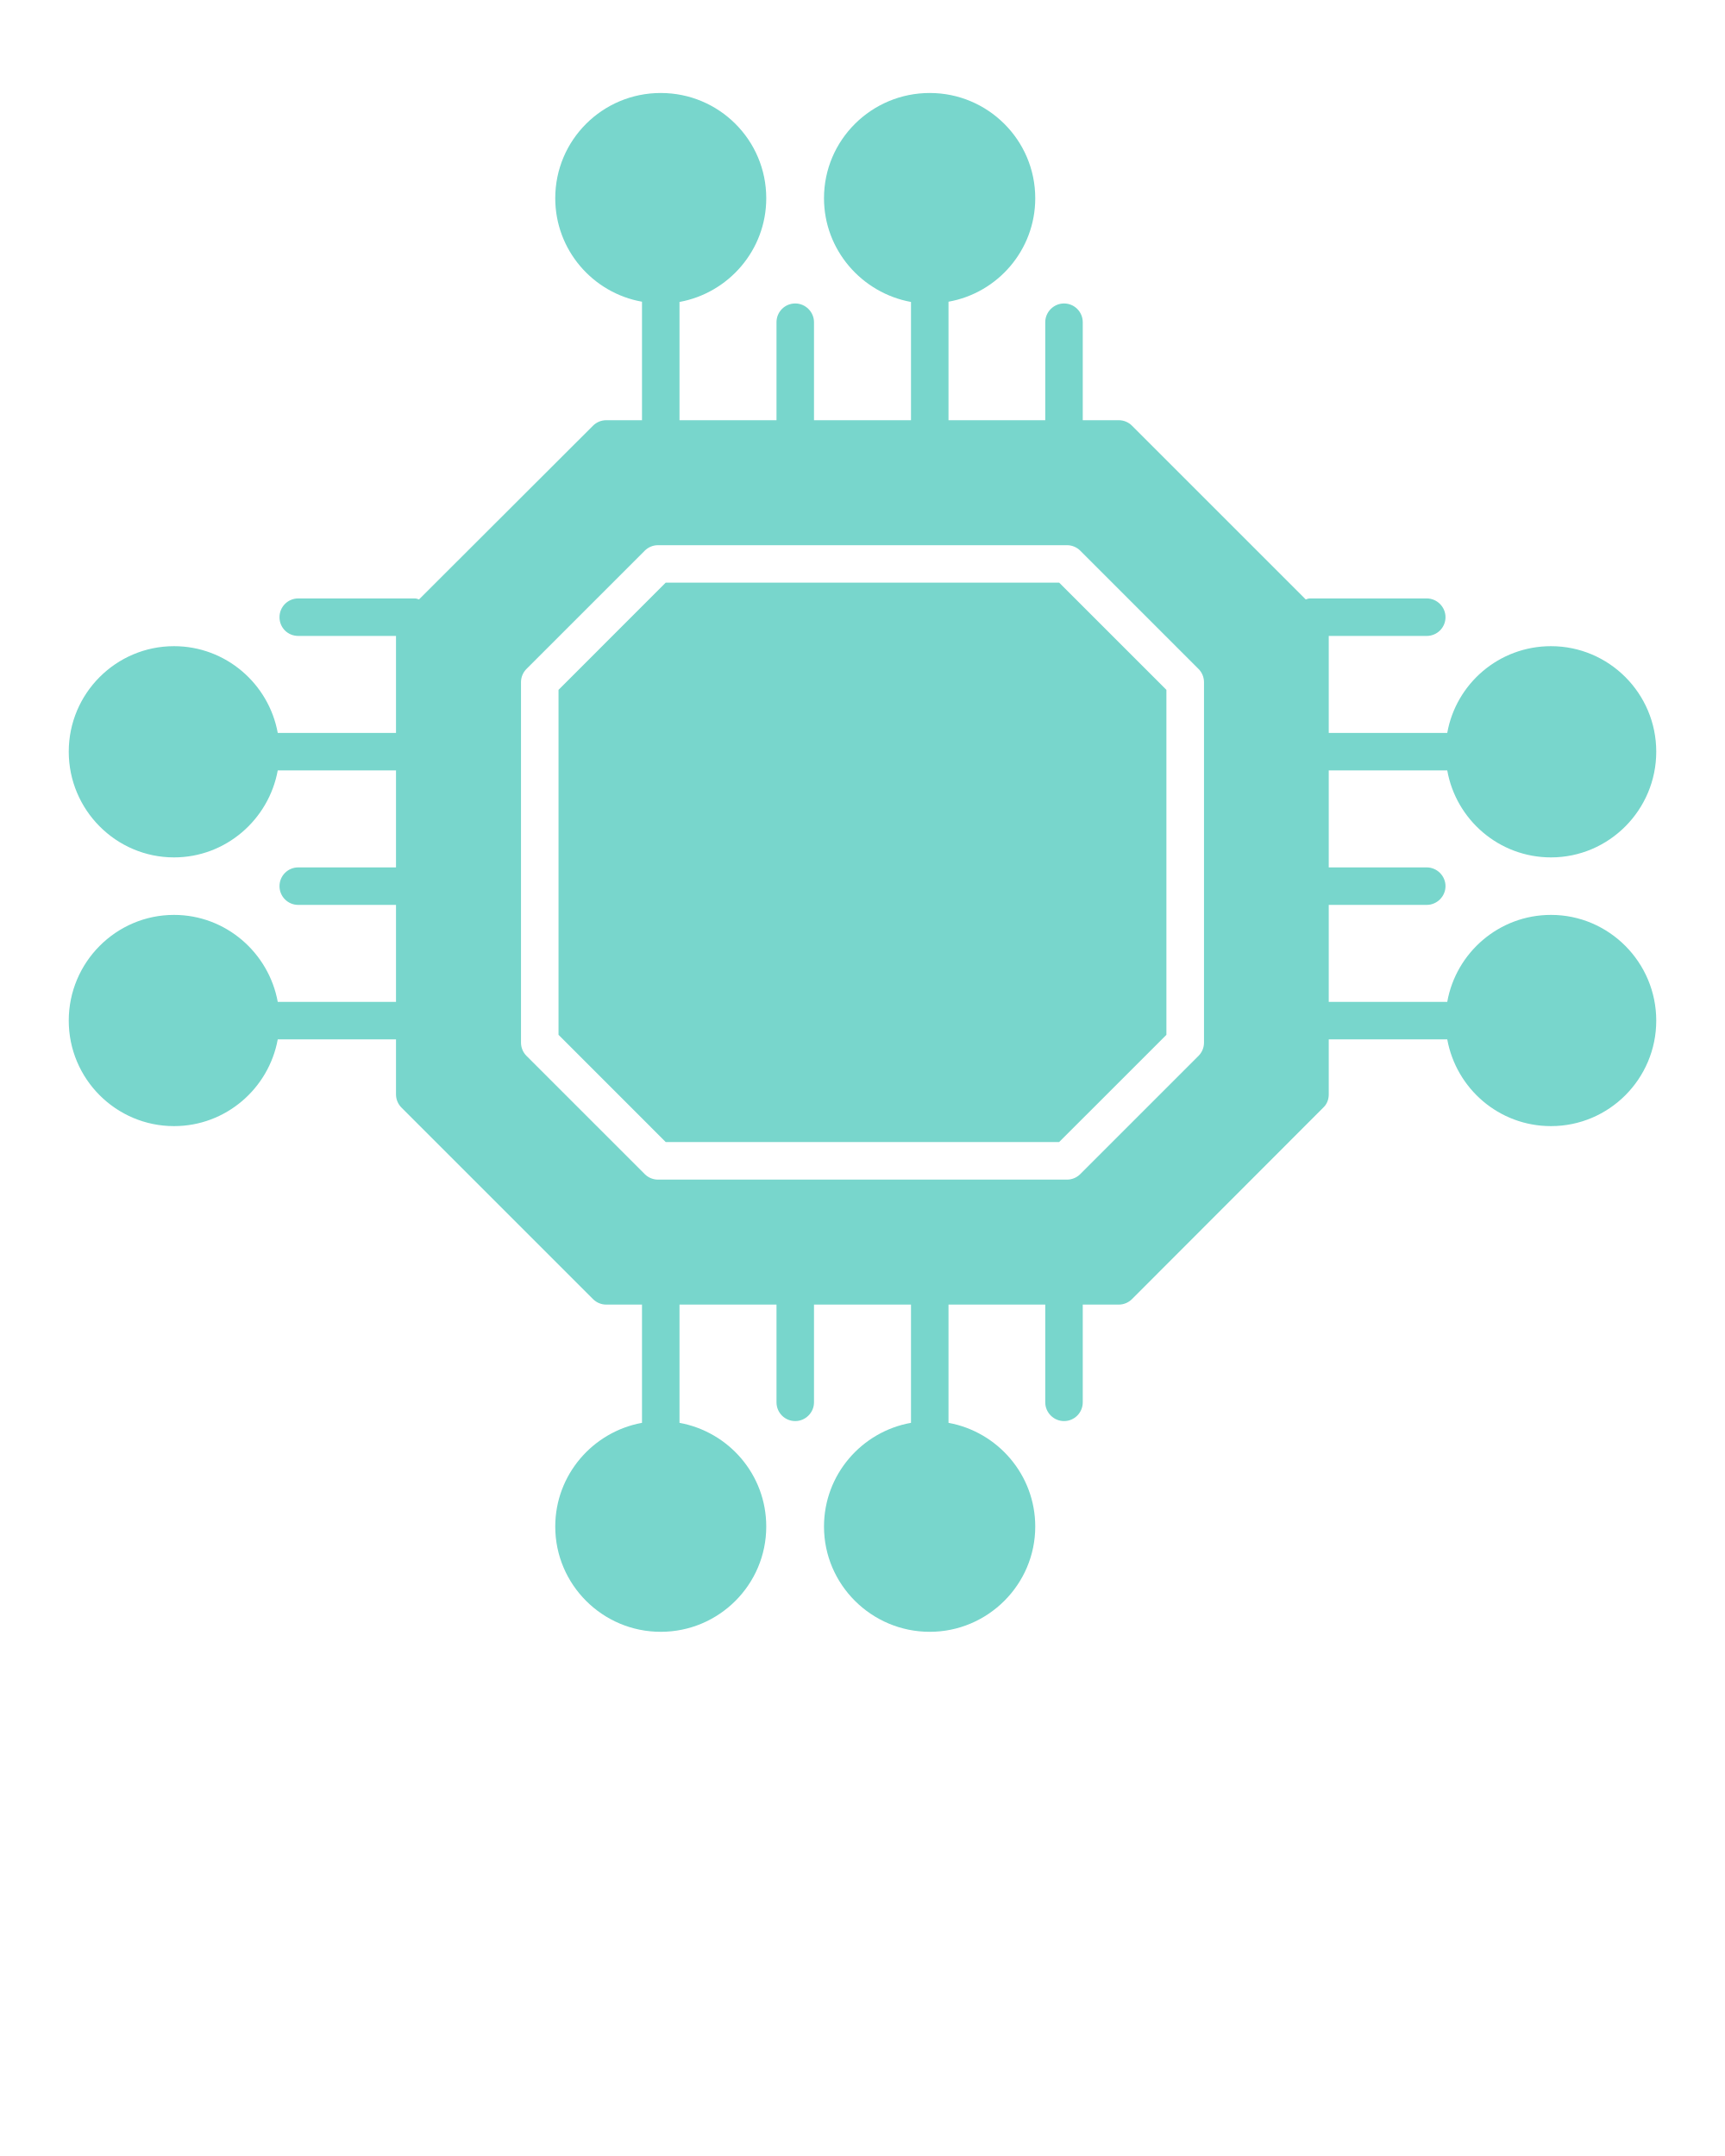
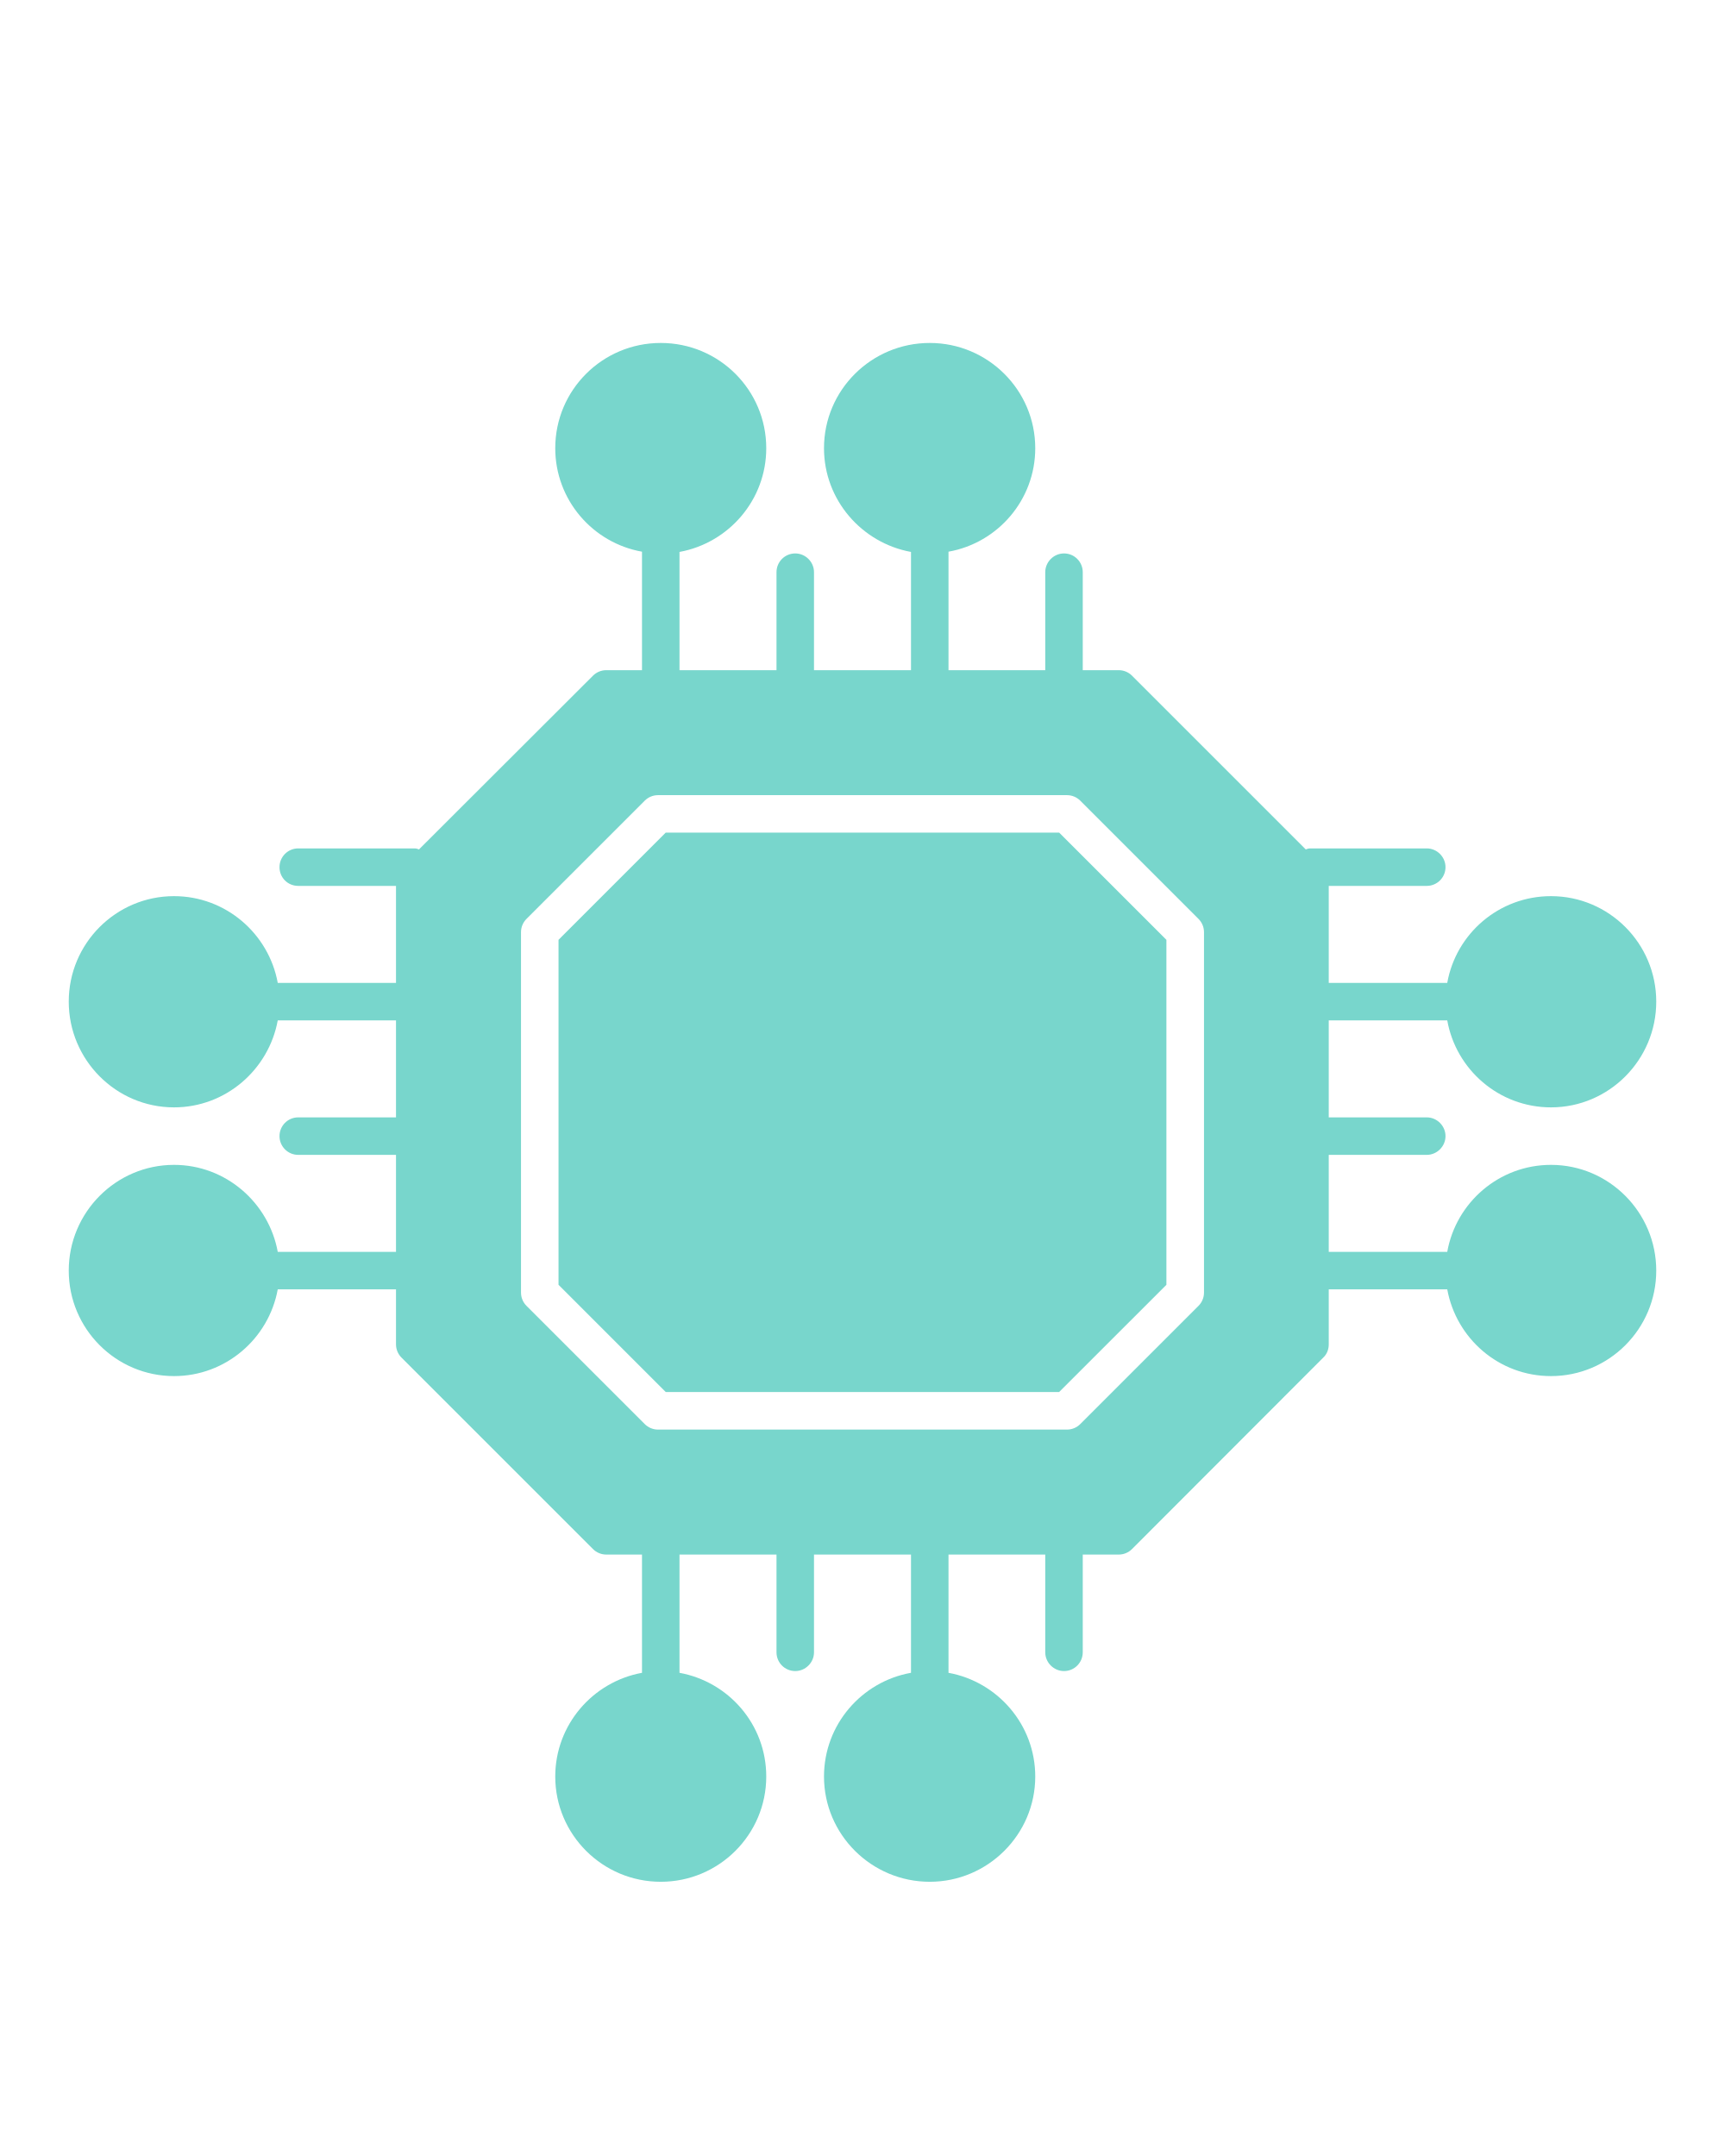
- <svg xmlns="http://www.w3.org/2000/svg" version="1.1" x="0px" y="0px" viewBox="0 0 69 86.25" style="enable-background:new 0 0 69 69;" xml:space="preserve">
+ <svg xmlns="http://www.w3.org/2000/svg" version="1.1" x="0px" y="0px" viewBox="0 -10 69 86.25" style="enable-background:new 0 0 69 69;" xml:space="preserve">
  <g>
    <polygon fill="rgb(120, 214, 204)" points="26.629,23.308 22.341,27.597 22.341,41.398 26.629,45.687 42.366,45.687 46.656,41.398    46.656,27.597 42.366,23.308  " />
    <path fill="rgb(120, 214, 204)" d="M62.04,36.6c-2.08,0-3.8,1.51-4.15,3.48h-4.74v-3.88h3.92c0.41,0,0.75-0.34,0.75-0.75   c0-0.41-0.34-0.75-0.75-0.75h-3.92v-3.88h4.74c0.35,1.97,2.07,3.48,4.15,3.48   c2.32,0,4.21-1.9,4.21-4.23c0-2.33-1.89-4.22-4.21-4.22c-2.08,0-3.8,1.5-4.15,3.47   h-4.74v-3.88h3.92c0.41,0,0.75-0.33,0.75-0.75c0-0.41-0.34-0.75-0.75-0.75h-4.67   c-0.06,0-0.11,0.02-0.17,0.04L45.28,17.03c-0.14-0.14-0.33-0.22-0.53-0.22h-1.44v-3.92   c0-0.41-0.33-0.75-0.75-0.75c-0.41,0-0.75,0.34-0.75,0.75v3.92h-3.87v-4.74   c1.97-0.35,3.47-2.07,3.47-4.14c0-2.33-1.9-4.21-4.22-4.21   c-2.33,0-4.23,1.88-4.23,4.21c0,2.07,1.51,3.79,3.48,4.15v4.73H32.56v-3.92   c0-0.41-0.34-0.75-0.75-0.75c-0.42,0-0.75,0.34-0.75,0.75v3.92h-3.88v-4.73   c1.97-0.36,3.47-2.08,3.47-4.15c0-2.33-1.89-4.21-4.22-4.21   c-2.33,0-4.22,1.88-4.22,4.21c0,2.07,1.5,3.79,3.47,4.14v4.74H24.25   c-0.2,0-0.39,0.08-0.53,0.22l-6.96,6.95c-0.05-0.02-0.11-0.04-0.17-0.04h-4.66   c-0.42,0-0.75,0.34-0.75,0.75c0,0.42,0.33,0.75,0.75,0.75h3.91v3.88h-4.73   c-0.36-1.97-2.08-3.47-4.15-3.47c-2.32,0-4.21,1.89-4.21,4.22   c0,2.33,1.89,4.23,4.21,4.23c2.07,0,3.79-1.51,4.15-3.48h4.73v3.88h-3.91   c-0.42,0-0.75,0.34-0.75,0.75c0,0.41,0.33,0.75,0.75,0.75h3.91v3.88h-4.73   c-0.36-1.97-2.08-3.48-4.15-3.48c-2.32,0-4.21,1.9-4.21,4.23   c0,2.33,1.89,4.22,4.21,4.22c2.07,0,3.79-1.5,4.15-3.47h4.73V43.78   c0,0.2,0.08,0.39,0.22,0.53L23.72,51.97c0.14,0.14,0.33,0.22,0.53,0.22h1.43v4.73   c-1.97,0.36-3.47,2.08-3.47,4.15c0,2.32,1.89,4.21,4.22,4.21   c2.33,0,4.22-1.89,4.22-4.21c0-2.08-1.5-3.79-3.47-4.15v-4.73h3.88v3.91   c0,0.41,0.33,0.75,0.75,0.75c0.41,0,0.75-0.34,0.75-0.75v-3.91h3.88v4.73   c-1.97,0.35-3.48,2.07-3.48,4.15c0,2.32,1.9,4.21,4.23,4.21   c2.32,0,4.22-1.89,4.22-4.21c0-2.07-1.5-3.79-3.47-4.15v-4.73H41.81v3.91   c0,0.41,0.34,0.75,0.75,0.75c0.42,0,0.75-0.34,0.75-0.75v-3.91h1.44c0.2,0,0.39-0.08,0.53-0.22   l7.65-7.66c0.15-0.14,0.22-0.33,0.22-0.53v-2.2h4.74   c0.36,1.97,2.07,3.47,4.15,3.47c2.32,0,4.21-1.89,4.21-4.22   C66.25,38.5,64.36,36.6,62.04,36.6z M48.16,41.71c0,0.2-0.08,0.39-0.22,0.53   L43.21,46.97c-0.14,0.14-0.33,0.22-0.53,0.22H26.32c-0.2,0-0.39-0.08-0.53-0.22   L21.06,42.24c-0.14-0.14-0.22-0.33-0.22-0.53V27.29c0-0.2,0.08-0.39,0.22-0.53   L25.79,22.03c0.14-0.14,0.33-0.22,0.53-0.22h16.36c0.2,0,0.39,0.08,0.53,0.22   l4.73,4.73c0.14,0.14,0.22,0.33,0.22,0.53V41.71z" />
  </g>
</svg>
